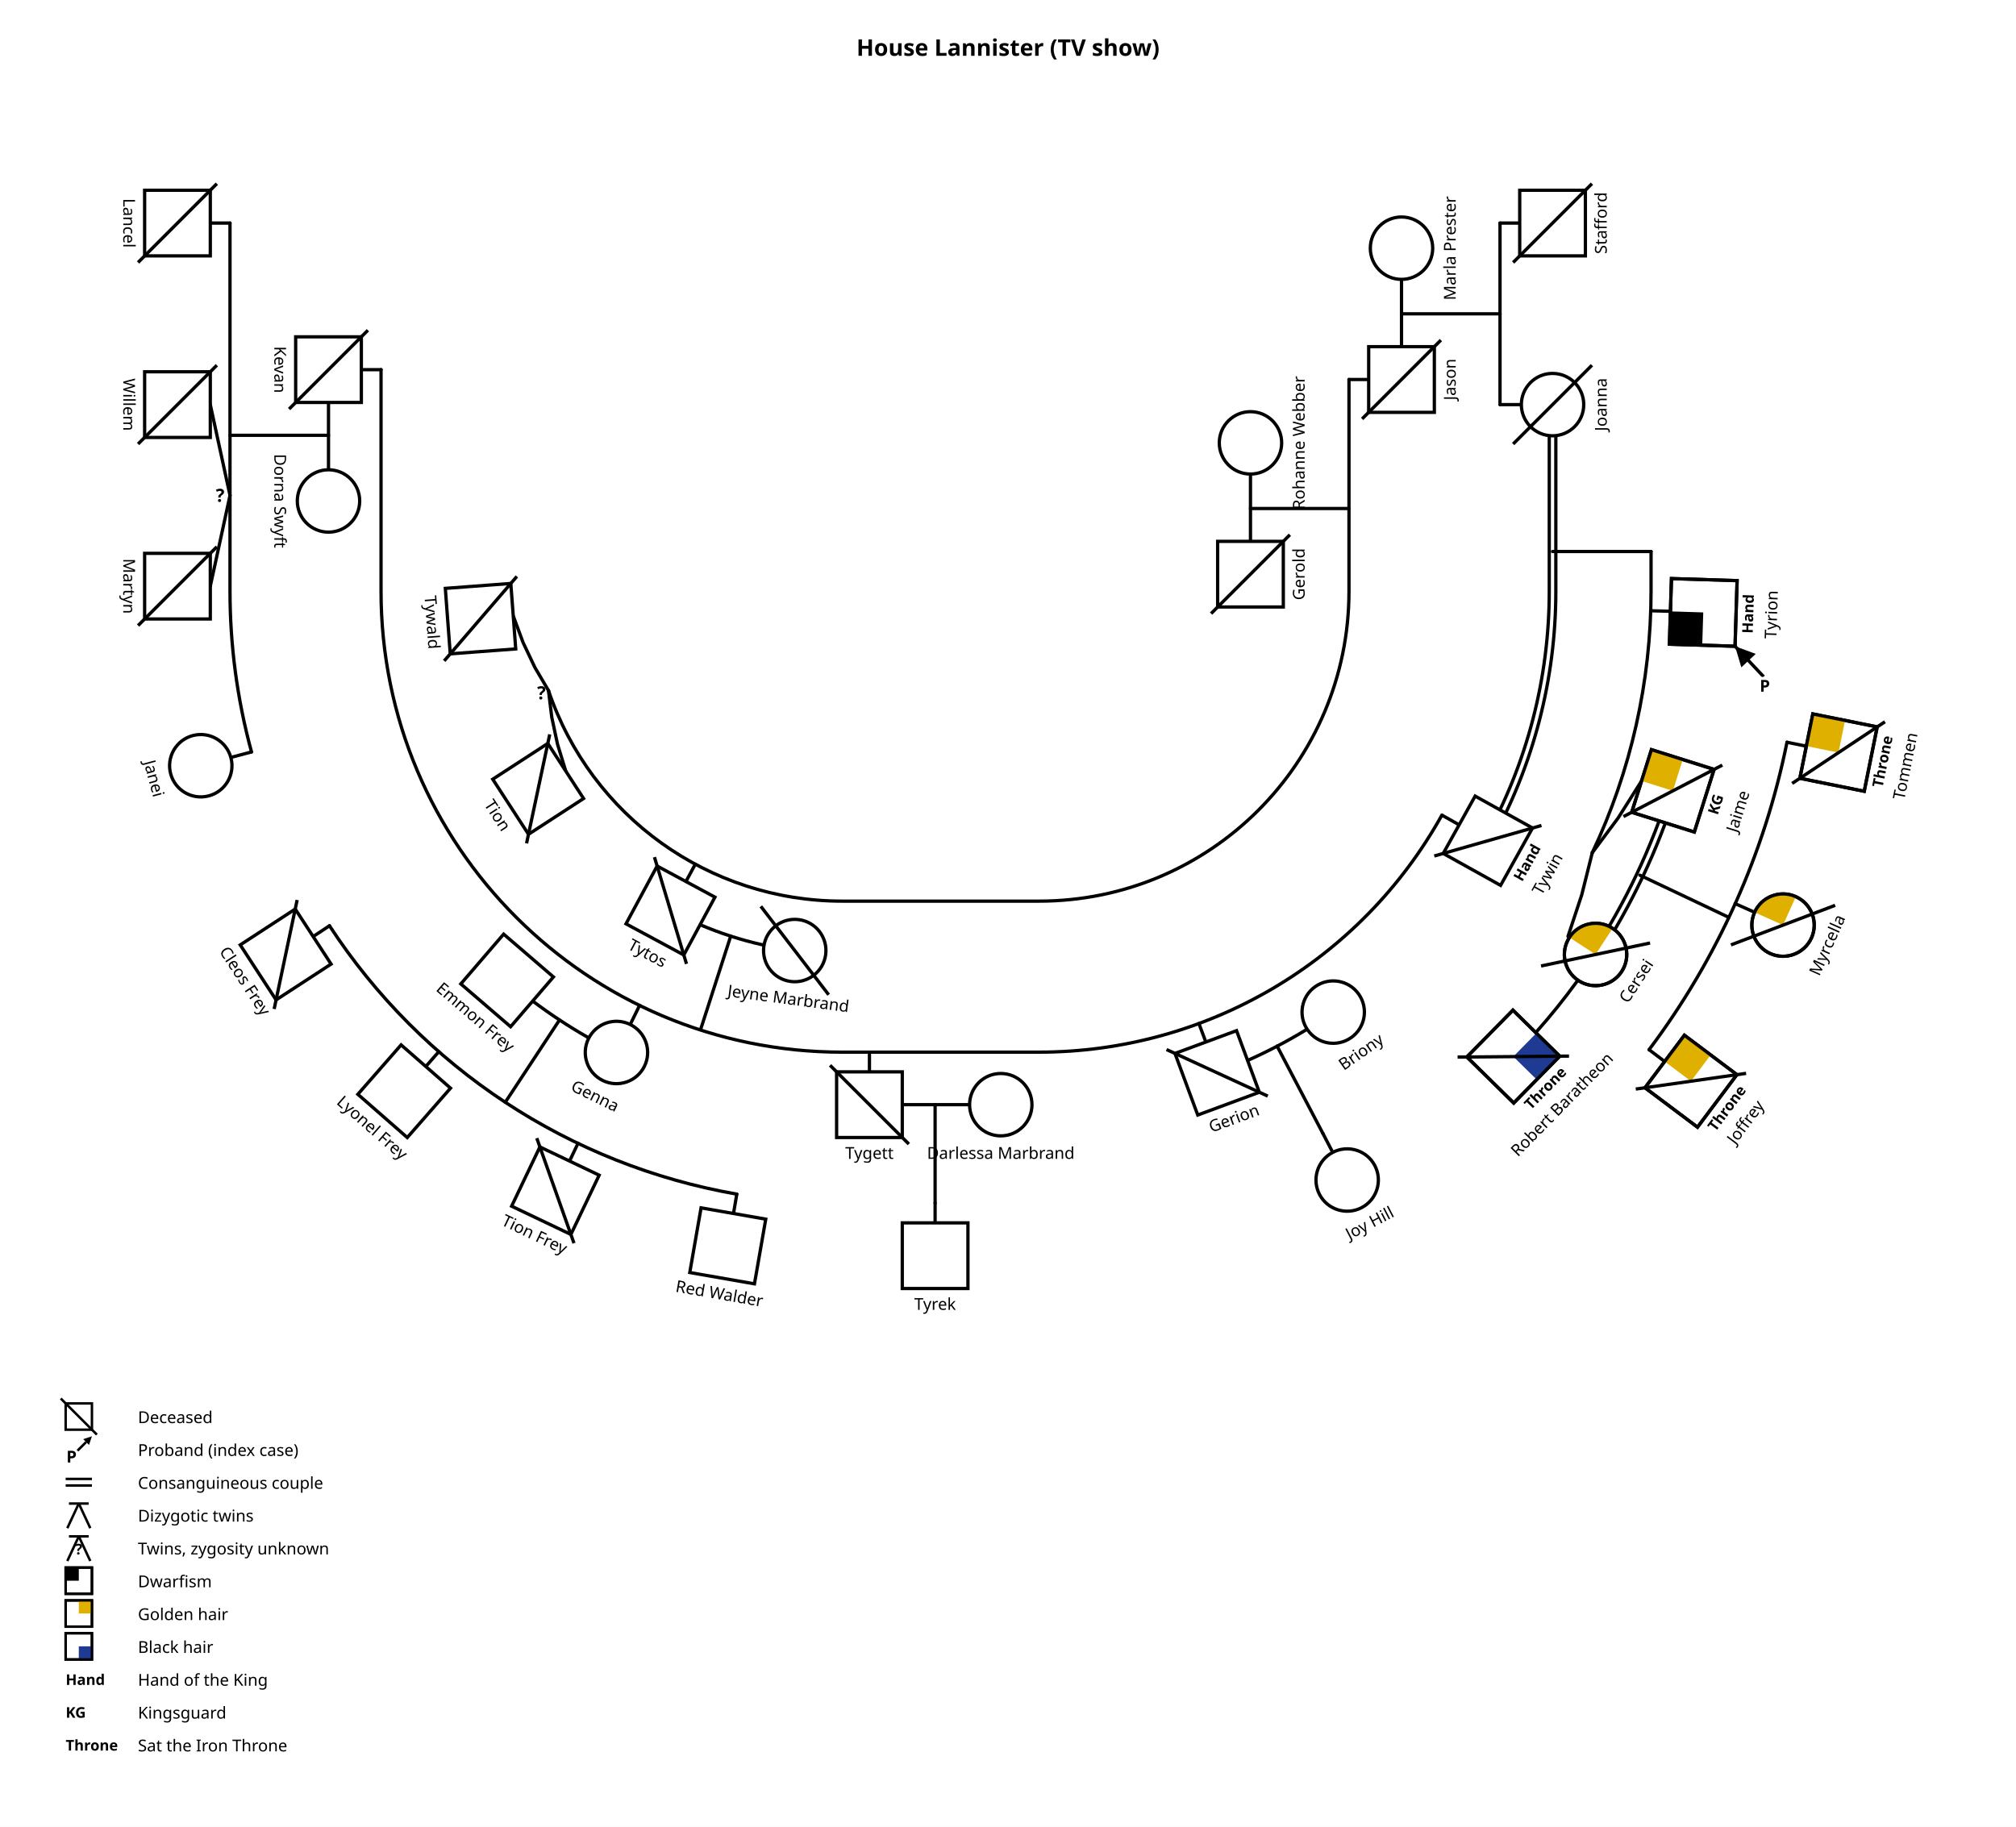
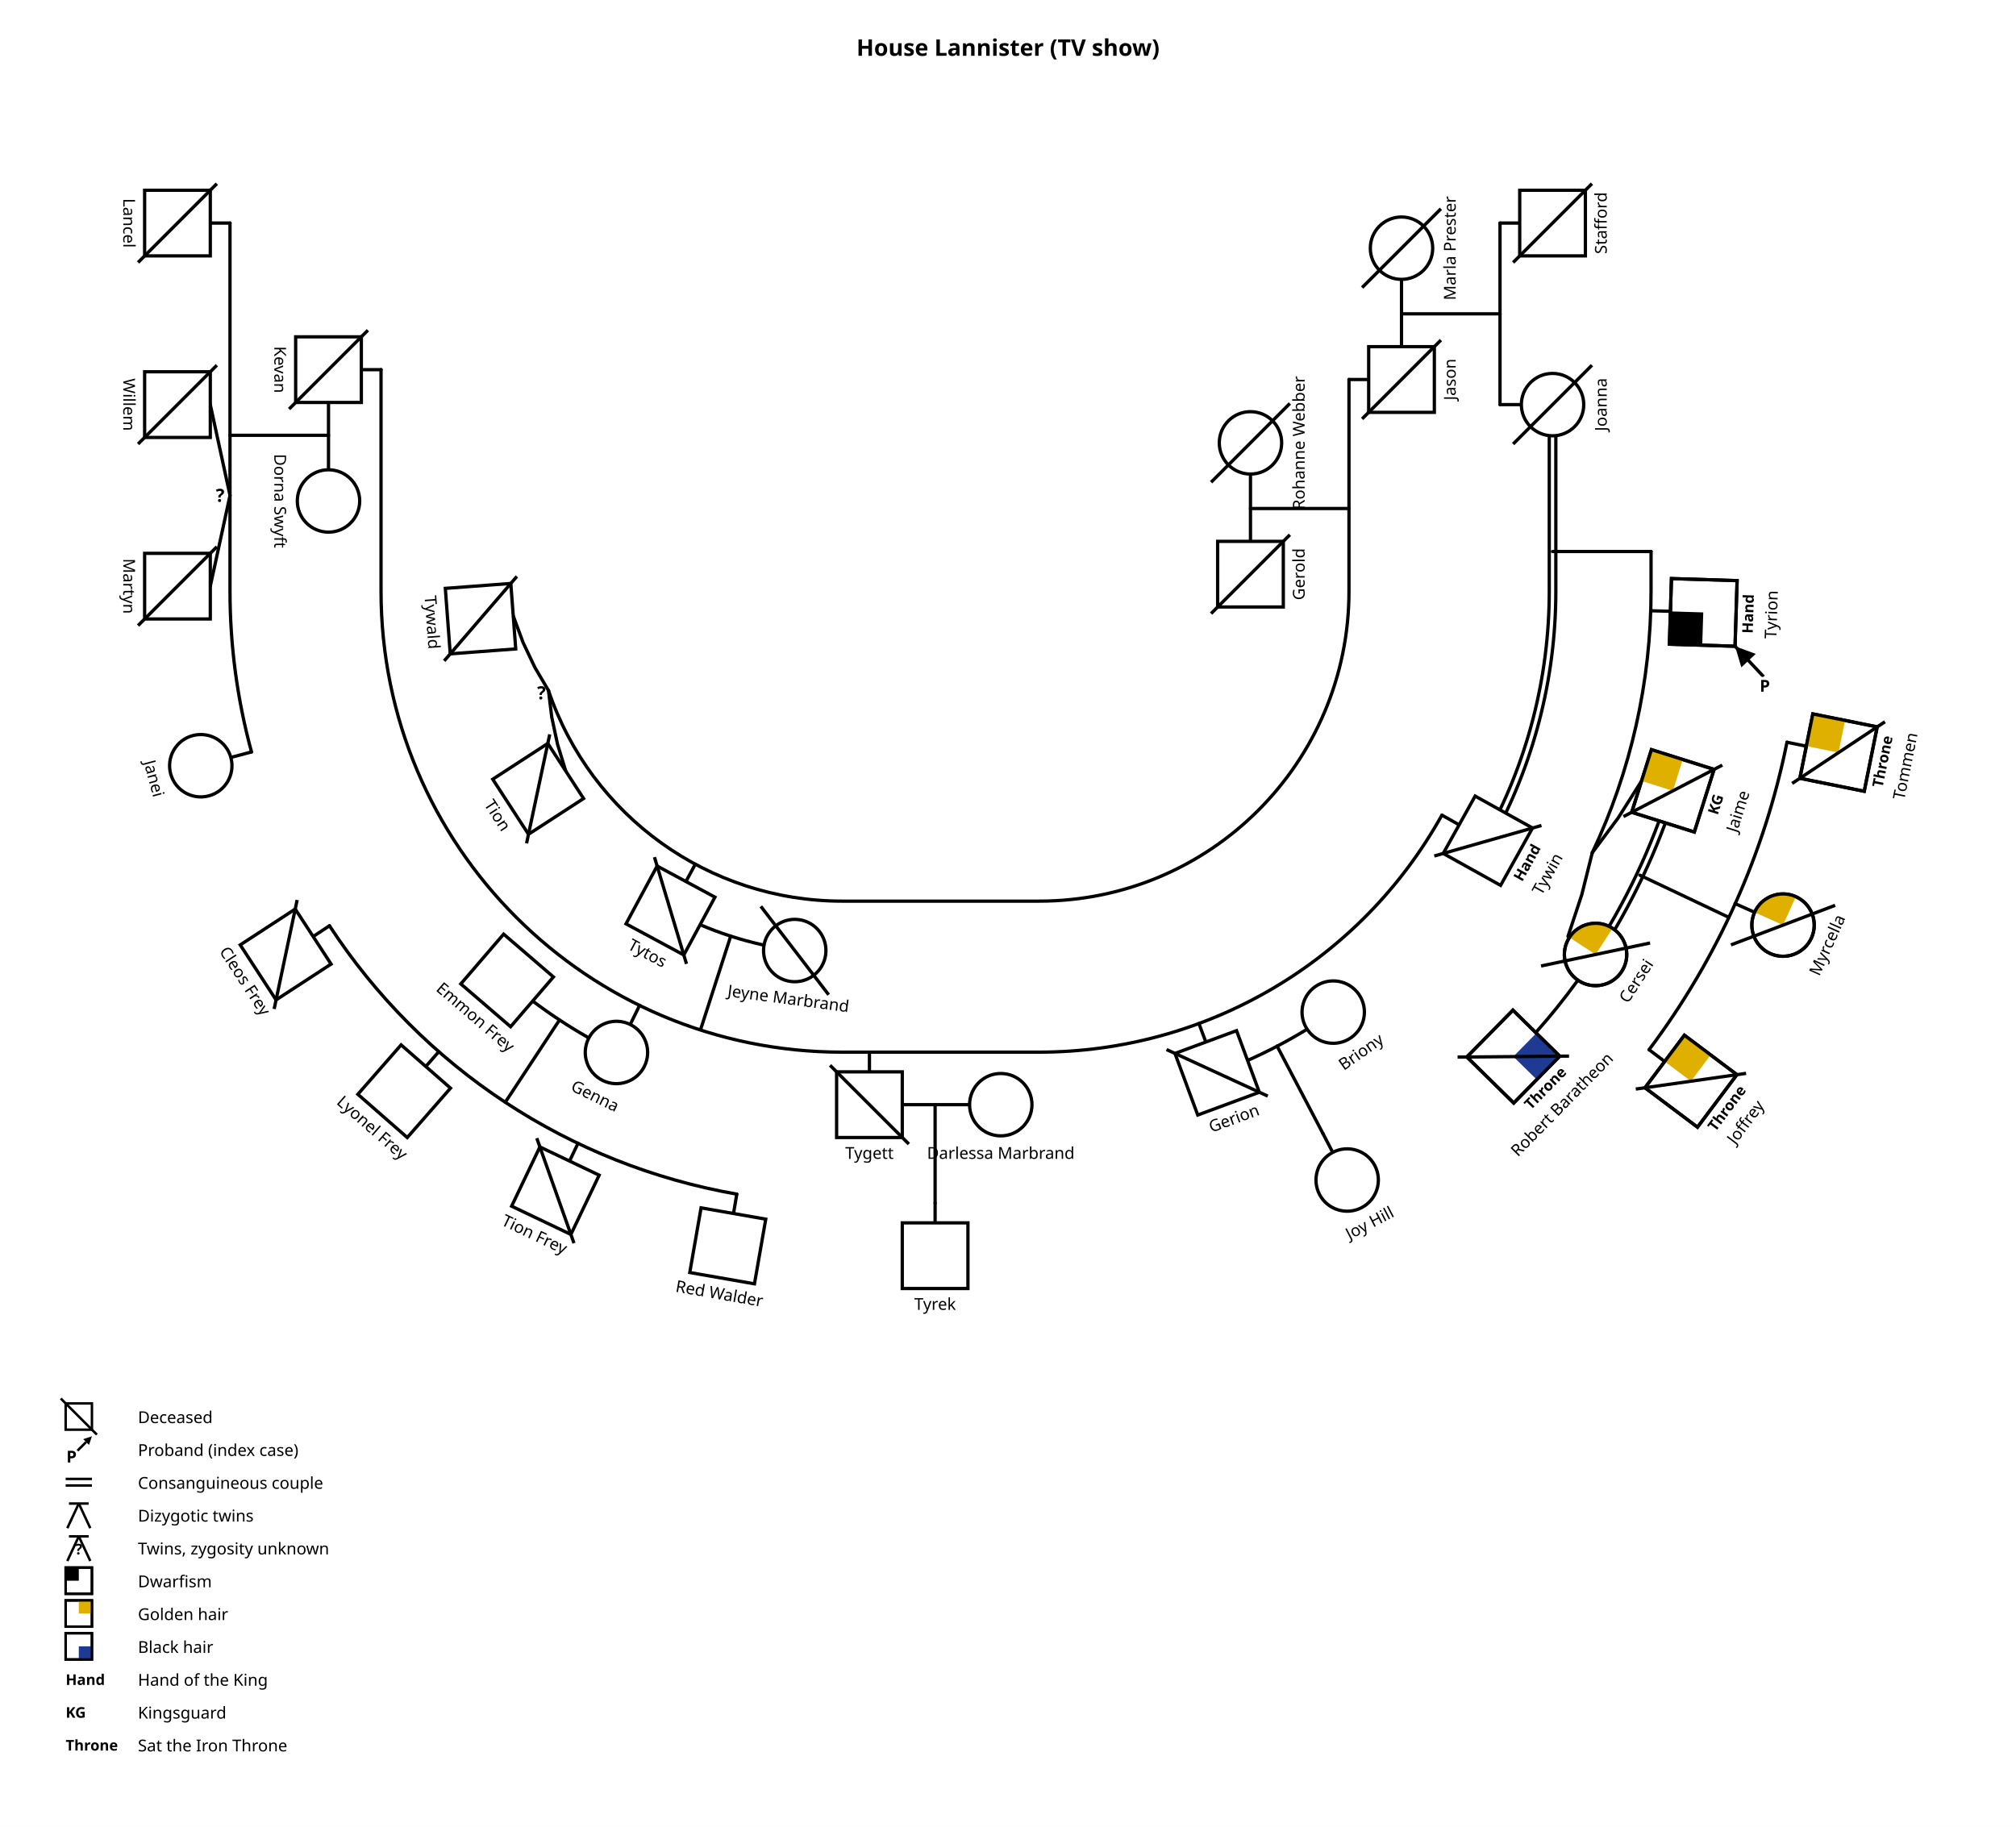
<svg xmlns="http://www.w3.org/2000/svg" width="1228" height="1113" viewBox="0 0 1228 1113">
  <defs>
    <marker id="proband-arrowhead" markerWidth="6" markerHeight="6" refX="6" refY="3" orient="auto">
      <path d="M 0 0 L 6 3 L 0 6 Z" fill="black" />
    </marker>
  </defs>
  <rect width="1228" height="1113" fill="white" />
  <text class="chart-title" x="614" y="34" text-anchor="middle" font-family="sans-serif" font-size="14" font-weight="bold" fill="black">House Lannister (TV show)</text>
  <g transform="translate(572.9 360.2)">
    <path d="M 188.8 -10.4 L 188.8 -90.4" fill="none" stroke="black" stroke-width="2" stroke-linecap="round" />
    <line x1="188.8" y1="-50.4" x2="248.8" y2="-50.4" fill="none" stroke="black" stroke-width="2" stroke-linecap="round" />
    <path d="M -238.8 60.5 A 188.8 188.8 0 0 0 -60 188.8 L 60 188.8 A 188.8 188.8 0 0 0 248.8 0 L 248.8 -129" fill="none" stroke="black" stroke-width="2" stroke-linecap="round" />
    <path d="M -238.8 60.5 L -247.1 46.4 L -254.3 31.2 L -260.2 15.2" fill="none" stroke="black" stroke-width="2" stroke-linecap="round" />
    <path d="M -238.8 60.5 L -236.8 76.8 L -233.3 93.2 L -228.3 109.5" fill="none" stroke="black" stroke-width="2" stroke-linecap="round" />
    <line x1="-149.4" y1="166.3" x2="-155.1" y2="176.9" fill="none" stroke="black" stroke-width="2" stroke-linecap="round" />
    <line x1="248.8" y1="-129" x2="260.8" y2="-129" fill="none" stroke="black" stroke-width="2" stroke-linecap="round" />
    <text x="-243.1" y="65.8" text-anchor="middle" font-family="sans-serif" font-size="11" font-weight="bold" fill="black">?</text>
    <path d="M 280.8 -129 L 280.8 -209" fill="none" stroke="black" stroke-width="2" stroke-linecap="round" />
    <line x1="280.8" y1="-169" x2="340.8" y2="-169" fill="none" stroke="black" stroke-width="2" stroke-linecap="round" />
    <path d="M 340.8 -113.7 L 340.8 -224.3" fill="none" stroke="black" stroke-width="2" stroke-linecap="round" />
    <line x1="340.8" y1="-113.7" x2="352.8" y2="-113.7" fill="none" stroke="black" stroke-width="2" stroke-linecap="round" />
    <line x1="340.8" y1="-224.3" x2="352.8" y2="-224.3" fill="none" stroke="black" stroke-width="2" stroke-linecap="round" />
    <path d="M -164.5 194.5 A 220.8 220.8 0 0 0 -88.8 218.9" fill="none" stroke="black" stroke-width="2" stroke-linecap="round" />
    <line x1="-127.8" y1="210.1" x2="-146.2" y2="267.2" fill="none" stroke="black" stroke-width="2" stroke-linecap="round" />
    <path d="M -340.8 -135 L -340.8 0 A 280.8 280.8 0 0 0 -60 280.8 L 60 280.8 A 280.8 280.8 0 0 0 305.4 136.4" fill="none" stroke="black" stroke-width="2" stroke-linecap="round" />
    <line x1="-340.8" y1="-135" x2="-352.8" y2="-135" fill="none" stroke="black" stroke-width="2" stroke-linecap="round" />
    <line x1="-183.3" y1="252.3" x2="-188.6" y2="263.1" fill="none" stroke="black" stroke-width="2" stroke-linecap="round" />
    <line x1="-43.3" y1="280.8" x2="-43.3" y2="292.8" fill="none" stroke="black" stroke-width="2" stroke-linecap="round" />
    <line x1="157.4" y1="263.4" x2="161.6" y2="274.6" fill="none" stroke="black" stroke-width="2" stroke-linecap="round" />
    <line x1="305.4" y1="136.4" x2="315.9" y2="142.3" fill="none" stroke="black" stroke-width="2" stroke-linecap="round" />
    <path d="M 331.6 151 A 310.8 310.8 0 0 0 370.8 0 L 370.8 -113.7" fill="none" stroke="black" stroke-width="2" stroke-linecap="round" />
    <path d="M 335.1 153 A 314.8 314.8 0 0 0 374.8 0 L 374.8 -113.7" fill="none" stroke="black" stroke-width="2" stroke-linecap="round" />
    <line x1="372.8" y1="-24.2" x2="432.8" y2="-24.2" fill="none" stroke="black" stroke-width="2" stroke-linecap="round" />
    <path d="M 397 159.3 A 372.8 372.8 0 0 0 432.8 0 L 432.8 -24.2" fill="none" stroke="black" stroke-width="2" stroke-linecap="round" />
    <path d="M 397 159.3 L 390.6 184.9 L 382.2 210.3" fill="none" stroke="black" stroke-width="2" stroke-linecap="round" />
    <path d="M 397 159.3 L 412.7 138.2 L 427 115.6" fill="none" stroke="black" stroke-width="2" stroke-linecap="round" />
    <line x1="432.6" y1="11.9" x2="444.6" y2="12.2" fill="none" stroke="black" stroke-width="2" stroke-linecap="round" />
    <path d="M 348.9 283.5 A 404.8 404.8 0 0 0 399 221.3" fill="none" stroke="black" stroke-width="2" stroke-linecap="round" />
    <path d="M 397.3 220.2 A 402.8 402.8 0 0 0 444.2 121" fill="none" stroke="black" stroke-width="2" stroke-linecap="round" />
    <path d="M 400.7 222.3 A 406.8 406.8 0 0 0 448 122.2" fill="none" stroke="black" stroke-width="2" stroke-linecap="round" />
    <line x1="426" y1="173" x2="480.2" y2="198.7" fill="none" stroke="black" stroke-width="2" stroke-linecap="round" />
    <path d="M 431.6 279.3 A 464.8 464.8 0 0 0 515.6 92" fill="none" stroke="black" stroke-width="2" stroke-linecap="round" />
    <line x1="431.6" y1="279.3" x2="441.1" y2="286.5" fill="none" stroke="black" stroke-width="2" stroke-linecap="round" />
    <line x1="484" y1="190.3" x2="495" y2="195.2" fill="none" stroke="black" stroke-width="2" stroke-linecap="round" />
    <line x1="515.6" y1="92" x2="527.4" y2="94.4" fill="none" stroke="black" stroke-width="2" stroke-linecap="round" />
    <path d="M 168.5 293.4 A 312.8 312.8 0 0 0 239.2 256.4" fill="none" stroke="black" stroke-width="2" stroke-linecap="round" />
    <line x1="205" y1="277.1" x2="232.9" y2="330.3" fill="none" stroke="black" stroke-width="2" stroke-linecap="round" />
    <line x1="232.9" y1="330.3" x2="238.4" y2="340.9" fill="none" stroke="black" stroke-width="2" stroke-linecap="round" />
    <path d="M -43.3 312.8 L 36.7 312.8" fill="none" stroke="black" stroke-width="2" stroke-linecap="round" />
    <line x1="-3.3" y1="312.8" x2="-3.3" y2="372.8" fill="none" stroke="black" stroke-width="2" stroke-linecap="round" />
    <line x1="-3.3" y1="372.8" x2="-3.3" y2="384.8" fill="none" stroke="black" stroke-width="2" stroke-linecap="round" />
    <path d="M -264 237.1 A 312.8 312.8 0 0 0 -197.4 281" fill="none" stroke="black" stroke-width="2" stroke-linecap="round" />
    <line x1="-232.1" y1="261.2" x2="-265.1" y2="311.3" fill="none" stroke="black" stroke-width="2" stroke-linecap="round" />
    <path d="M -372.2 203.8 A 372.8 372.8 0 0 0 -124.1 367.3" fill="none" stroke="black" stroke-width="2" stroke-linecap="round" />
    <line x1="-372.2" y1="203.8" x2="-382.2" y2="210.4" fill="none" stroke="black" stroke-width="2" stroke-linecap="round" />
    <line x1="-305.6" y1="280.5" x2="-313.5" y2="289.5" fill="none" stroke="black" stroke-width="2" stroke-linecap="round" />
    <line x1="-220.8" y1="336.3" x2="-226" y2="347.2" fill="none" stroke="black" stroke-width="2" stroke-linecap="round" />
    <line x1="-124.1" y1="367.3" x2="-126.1" y2="379.1" fill="none" stroke="black" stroke-width="2" stroke-linecap="round" />
    <path d="M -372.8 -135 L -372.8 -55" fill="none" stroke="black" stroke-width="2" stroke-linecap="round" />
    <line x1="-372.8" y1="-95" x2="-432.8" y2="-95" fill="none" stroke="black" stroke-width="2" stroke-linecap="round" />
    <path d="M -432.8 -224.3 L -432.8 0 A 372.8 372.8 0 0 0 -419.7 97.9" fill="none" stroke="black" stroke-width="2" stroke-linecap="round" />
    <line x1="-432.8" y1="-224.3" x2="-444.8" y2="-224.3" fill="none" stroke="black" stroke-width="2" stroke-linecap="round" />
    <path d="M -432.8 -58.4 L -435.2 -69.4 L -437.6 -80.5 L -440 -91.5 L -442.4 -102.6 L -444.8 -113.7" fill="none" stroke="black" stroke-width="2" stroke-linecap="round" />
    <path d="M -432.8 -58.4 L -435.2 -47.3 L -437.6 -36.2 L -440 -25.2 L -442.4 -14.1 L -444.8 -3.1" fill="none" stroke="black" stroke-width="2" stroke-linecap="round" />
    <line x1="-419.7" y1="97.9" x2="-431.3" y2="101" fill="none" stroke="black" stroke-width="2" stroke-linecap="round" />
    <text x="-438.8" y="-54.5" text-anchor="middle" font-family="sans-serif" font-size="11" font-weight="bold" fill="black">?</text>
    <g data-id="Gerold" transform="translate(188.8 -10.4) rotate(-90)">
      <text x="0" y="33" text-anchor="middle" font-family="sans-serif" font-size="10" fill="black">Gerold</text>
      <rect x="-20" y="-20" width="40" height="40" stroke="black" stroke-width="2" fill="white" />
      <line x1="-24" y1="-24" x2="24" y2="24" stroke="black" stroke-width="2" />
    </g>
    <g data-id="Rohanne_Webber" transform="translate(188.8 -90.4) rotate(-90)">
      <text x="0" y="33" text-anchor="middle" font-family="sans-serif" font-size="10" fill="black">Rohanne Webber</text>
      <circle cx="0" cy="0" r="19" stroke="black" stroke-width="2" fill="white" />
+       <line x1="-24" y1="-24" x2="24" y2="24" stroke="black" stroke-width="2" />
    </g>
    <g data-id="Jason" transform="translate(280.8 -129) rotate(-90)">
      <text x="0" y="33" text-anchor="middle" font-family="sans-serif" font-size="10" fill="black">Jason</text>
      <rect x="-20" y="-20" width="40" height="40" stroke="black" stroke-width="2" fill="white" />
      <line x1="-24" y1="-24" x2="24" y2="24" stroke="black" stroke-width="2" />
    </g>
    <g data-id="Marla_Prester" transform="translate(280.8 -209) rotate(-90)">
      <text x="0" y="33" text-anchor="middle" font-family="sans-serif" font-size="10" fill="black">Marla Prester</text>
      <circle cx="0" cy="0" r="19" stroke="black" stroke-width="2" fill="white" />
+       <line x1="-24" y1="-24" x2="24" y2="24" stroke="black" stroke-width="2" />
    </g>
    <g data-id="Stafford" transform="translate(372.8 -224.3) rotate(-90)">
      <text x="0" y="33" text-anchor="middle" font-family="sans-serif" font-size="10" fill="black">Stafford</text>
      <rect x="-20" y="-20" width="40" height="40" stroke="black" stroke-width="2" fill="white" />
      <line x1="-24" y1="-24" x2="24" y2="24" stroke="black" stroke-width="2" />
    </g>
    <g data-id="Joanna" transform="translate(372.8 -113.7) rotate(-90)">
      <text x="0" y="33" text-anchor="middle" font-family="sans-serif" font-size="10" fill="black">Joanna</text>
      <circle cx="0" cy="0" r="19" stroke="black" stroke-width="2" fill="white" />
      <line x1="-24" y1="-24" x2="24" y2="24" stroke="black" stroke-width="2" />
    </g>
    <g data-id="Tytos" transform="translate(-164.5 194.5) rotate(28.3)">
      <text x="0" y="33" text-anchor="middle" font-family="sans-serif" font-size="10" fill="black">Tytos</text>
      <rect x="-20" y="-20" width="40" height="40" stroke="black" stroke-width="2" fill="white" />
      <line x1="-24" y1="-24" x2="24" y2="24" stroke="black" stroke-width="2" />
    </g>
    <g data-id="Jeyne_Marbrand" transform="translate(-88.8 218.9) rotate(7.5)">
      <text x="0" y="33" text-anchor="middle" font-family="sans-serif" font-size="10" fill="black">Jeyne Marbrand</text>
      <circle cx="0" cy="0" r="19" stroke="black" stroke-width="2" fill="white" />
      <line x1="-24" y1="-24" x2="24" y2="24" stroke="black" stroke-width="2" />
    </g>
    <g data-id="Tywin" transform="translate(333.4 152) rotate(-60.9)">
      <text x="0" y="45" text-anchor="middle" font-family="sans-serif" font-size="10" fill="black">Tywin</text>
      <rect x="-20" y="-20" width="40" height="40" stroke="black" stroke-width="2" fill="white" />
      <text x="0" y="30.5" text-anchor="middle" font-family="sans-serif" font-size="9" font-weight="bold" fill="#000000">Hand</text>
      <line x1="-24" y1="-24" x2="24" y2="24" stroke="black" stroke-width="2" />
    </g>
    <g data-id="Tyrion" transform="translate(464.6 12.9) rotate(-88.2)">
      <text x="0" y="45" text-anchor="middle" font-family="sans-serif" font-size="10" fill="black">Tyrion</text>
      <clipPath id="symbol-clip-9">
        <rect x="-20" y="-20" width="40" height="40" />
      </clipPath>
      <rect x="-20" y="-20" width="40" height="40" stroke="black" stroke-width="2" fill="white" />
      <path d="M 0 0 L -40 0 A 40 40 0 0 1 0 -40 Z" fill="#000000" clip-path="url(#symbol-clip-9)" />
      <rect x="-20" y="-20" width="40" height="40" stroke="black" stroke-width="2" fill="none" />
      <text x="0" y="30.5" text-anchor="middle" font-family="sans-serif" font-size="9" font-weight="bold" fill="#000000">Hand</text>
      <line x1="-38" y1="38" x2="-20" y2="20" stroke="black" stroke-width="2" marker-end="url(#proband-arrowhead)" />
      <rect x="-50" y="38" width="8.5" height="10" fill="white" transform="rotate(88.18 -42 42)" />
      <text class="proband-letter" x="-42" y="47" transform="rotate(88.18 -42 42)" text-anchor="end" font-family="sans-serif" font-size="10" font-weight="bold" fill="black">P</text>
    </g>
    <g data-id="Jaime" transform="translate(446.1 121.6) rotate(-72.5)">
      <text x="0" y="45" text-anchor="middle" font-family="sans-serif" font-size="10" fill="black">Jaime</text>
      <clipPath id="symbol-clip-10">
        <rect x="-20" y="-20" width="40" height="40" />
      </clipPath>
      <rect x="-20" y="-20" width="40" height="40" stroke="black" stroke-width="2" fill="white" />
      <path d="M 0 0 L 0 -40 A 40 40 0 0 1 40 0 Z" fill="#e0b000" clip-path="url(#symbol-clip-10)" />
      <rect x="-20" y="-20" width="40" height="40" stroke="black" stroke-width="2" fill="none" />
      <text x="0" y="30.5" text-anchor="middle" font-family="sans-serif" font-size="9" font-weight="bold" fill="#000000">KG</text>
      <line x1="-24" y1="-24" x2="24" y2="24" stroke="black" stroke-width="2" />
    </g>
    <g data-id="Robert" transform="translate(348.9 283.5) rotate(-45.5)">
      <text x="0" y="45" text-anchor="middle" font-family="sans-serif" font-size="10" fill="black">Robert Baratheon</text>
      <clipPath id="symbol-clip-11">
        <rect x="-20" y="-20" width="40" height="40" />
      </clipPath>
      <rect x="-20" y="-20" width="40" height="40" stroke="black" stroke-width="2" fill="white" />
      <path d="M 0 0 L 40 0 A 40 40 0 0 1 0 40 Z" fill="#1f3a93" clip-path="url(#symbol-clip-11)" />
      <rect x="-20" y="-20" width="40" height="40" stroke="black" stroke-width="2" fill="none" />
      <text x="0" y="30.5" text-anchor="middle" font-family="sans-serif" font-size="9" font-weight="bold" fill="#000000">Throne</text>
      <line x1="-24" y1="-24" x2="24" y2="24" stroke="black" stroke-width="2" />
    </g>
    <g data-id="Cersei" transform="translate(399 221.3) rotate(-56.9)">
      <text x="0" y="33" text-anchor="middle" font-family="sans-serif" font-size="10" fill="black">Cersei</text>
      <clipPath id="symbol-clip-12">
        <circle cx="0" cy="0" r="19" />
      </clipPath>
      <circle cx="0" cy="0" r="19" stroke="black" stroke-width="2" fill="white" />
      <path d="M 0 0 L 0 -40 A 40 40 0 0 1 40 0 Z" fill="#e0b000" clip-path="url(#symbol-clip-12)" />
      <circle cx="0" cy="0" r="19" stroke="black" stroke-width="2" fill="none" />
      <line x1="-24" y1="-24" x2="24" y2="24" stroke="black" stroke-width="2" />
    </g>
    <g data-id="Tommen" transform="translate(547 98.3) rotate(-78.6)">
      <text x="0" y="45" text-anchor="middle" font-family="sans-serif" font-size="10" fill="black">Tommen</text>
      <clipPath id="symbol-clip-13">
        <rect x="-20" y="-20" width="40" height="40" />
      </clipPath>
      <rect x="-20" y="-20" width="40" height="40" stroke="black" stroke-width="2" fill="white" />
      <path d="M 0 0 L 0 -40 A 40 40 0 0 1 40 0 Z" fill="#e0b000" clip-path="url(#symbol-clip-13)" />
      <rect x="-20" y="-20" width="40" height="40" stroke="black" stroke-width="2" fill="none" />
      <text x="0" y="30.5" text-anchor="middle" font-family="sans-serif" font-size="9" font-weight="bold" fill="#000000">Throne</text>
      <line x1="-24" y1="-24" x2="24" y2="24" stroke="black" stroke-width="2" />
    </g>
    <g data-id="Myrcella" transform="translate(513.2 203.4) rotate(-65.8)">
      <text x="0" y="33" text-anchor="middle" font-family="sans-serif" font-size="10" fill="black">Myrcella</text>
      <clipPath id="symbol-clip-14">
        <circle cx="0" cy="0" r="19" />
      </clipPath>
      <circle cx="0" cy="0" r="19" stroke="black" stroke-width="2" fill="white" />
      <path d="M 0 0 L 0 -40 A 40 40 0 0 1 40 0 Z" fill="#e0b000" clip-path="url(#symbol-clip-14)" />
      <circle cx="0" cy="0" r="19" stroke="black" stroke-width="2" fill="none" />
      <line x1="-24" y1="-24" x2="24" y2="24" stroke="black" stroke-width="2" />
    </g>
    <g data-id="Joffrey" transform="translate(457.1 298.5) rotate(-53.1)">
      <text x="0" y="45" text-anchor="middle" font-family="sans-serif" font-size="10" fill="black">Joffrey</text>
      <clipPath id="symbol-clip-15">
        <rect x="-20" y="-20" width="40" height="40" />
      </clipPath>
      <rect x="-20" y="-20" width="40" height="40" stroke="black" stroke-width="2" fill="white" />
      <path d="M 0 0 L 0 -40 A 40 40 0 0 1 40 0 Z" fill="#e0b000" clip-path="url(#symbol-clip-15)" />
      <rect x="-20" y="-20" width="40" height="40" stroke="black" stroke-width="2" fill="none" />
      <text x="0" y="30.5" text-anchor="middle" font-family="sans-serif" font-size="9" font-weight="bold" fill="#000000">Throne</text>
      <line x1="-24" y1="-24" x2="24" y2="24" stroke="black" stroke-width="2" />
    </g>
    <g data-id="Gerion" transform="translate(168.5 293.4) rotate(-20.3)">
      <text x="0" y="33" text-anchor="middle" font-family="sans-serif" font-size="10" fill="black">Gerion</text>
      <rect x="-20" y="-20" width="40" height="40" stroke="black" stroke-width="2" fill="white" />
      <line x1="-24" y1="-24" x2="24" y2="24" stroke="black" stroke-width="2" />
    </g>
    <g data-id="Briony" transform="translate(239.2 256.4) rotate(-35)">
      <text x="0" y="33" text-anchor="middle" font-family="sans-serif" font-size="10" fill="black">Briony</text>
      <circle cx="0" cy="0" r="19" stroke="black" stroke-width="2" fill="white" />
    </g>
    <g data-id="Joy_Hill" transform="translate(247.7 358.7) rotate(-27.6)">
      <text x="0" y="33" text-anchor="middle" font-family="sans-serif" font-size="10" fill="black">Joy Hill</text>
      <circle cx="0" cy="0" r="19" stroke="black" stroke-width="2" fill="white" />
    </g>
    <g data-id="Tygett" transform="translate(-43.3 312.8) rotate(0)">
      <text x="0" y="33" text-anchor="middle" font-family="sans-serif" font-size="10" fill="black">Tygett</text>
      <rect x="-20" y="-20" width="40" height="40" stroke="black" stroke-width="2" fill="white" />
      <line x1="-24" y1="-24" x2="24" y2="24" stroke="black" stroke-width="2" />
    </g>
    <g data-id="Darlessa_Marbrand" transform="translate(36.7 312.8) rotate(0)">
      <text x="0" y="33" text-anchor="middle" font-family="sans-serif" font-size="10" fill="black">Darlessa Marbrand</text>
      <circle cx="0" cy="0" r="19" stroke="black" stroke-width="2" fill="white" />
    </g>
    <g data-id="Tyrek" transform="translate(-3.3 404.8) rotate(0)">
      <text x="0" y="33" text-anchor="middle" font-family="sans-serif" font-size="10" fill="black">Tyrek</text>
      <rect x="-20" y="-20" width="40" height="40" stroke="black" stroke-width="2" fill="white" />
    </g>
    <g data-id="Emmon_Frey" transform="translate(-264 237.1) rotate(40.7)">
      <text x="0" y="33" text-anchor="middle" font-family="sans-serif" font-size="10" fill="black">Emmon Frey</text>
      <rect x="-20" y="-20" width="40" height="40" stroke="black" stroke-width="2" fill="white" />
    </g>
    <g data-id="Genna" transform="translate(-197.4 281) rotate(26.1)">
      <text x="0" y="33" text-anchor="middle" font-family="sans-serif" font-size="10" fill="black">Genna</text>
      <circle cx="0" cy="0" r="19" stroke="black" stroke-width="2" fill="white" />
    </g>
    <g data-id="Walder_Frey" transform="translate(-129.6 398.8) rotate(9.9)">
      <text x="0" y="33" text-anchor="middle" font-family="sans-serif" font-size="10" fill="black">Red Walder</text>
      <rect x="-20" y="-20" width="40" height="40" stroke="black" stroke-width="2" fill="white" />
    </g>
    <g data-id="Tion_Frey" transform="translate(-234.6 365.2) rotate(25.5)">
      <text x="0" y="33" text-anchor="middle" font-family="sans-serif" font-size="10" fill="black">Tion Frey</text>
      <rect x="-20" y="-20" width="40" height="40" stroke="black" stroke-width="2" fill="white" />
      <line x1="-24" y1="-24" x2="24" y2="24" stroke="black" stroke-width="2" />
    </g>
    <g data-id="Lyonel_Frey" transform="translate(-326.7 304.6) rotate(41.2)">
      <text x="0" y="33" text-anchor="middle" font-family="sans-serif" font-size="10" fill="black">Lyonel Frey</text>
      <rect x="-20" y="-20" width="40" height="40" stroke="black" stroke-width="2" fill="white" />
    </g>
    <g data-id="Cleos_Frey" transform="translate(-398.9 221.3) rotate(56.9)">
      <text x="0" y="33" text-anchor="middle" font-family="sans-serif" font-size="10" fill="black">Cleos Frey</text>
      <rect x="-20" y="-20" width="40" height="40" stroke="black" stroke-width="2" fill="white" />
      <line x1="-24" y1="-24" x2="24" y2="24" stroke="black" stroke-width="2" />
    </g>
    <g data-id="Kevan" transform="translate(-372.8 -135) rotate(90)">
      <text x="0" y="33" text-anchor="middle" font-family="sans-serif" font-size="10" fill="black">Kevan</text>
      <rect x="-20" y="-20" width="40" height="40" stroke="black" stroke-width="2" fill="white" />
      <line x1="-24" y1="-24" x2="24" y2="24" stroke="black" stroke-width="2" />
    </g>
    <g data-id="Dorna_Swyft" transform="translate(-372.8 -55) rotate(90)">
      <text x="0" y="33" text-anchor="middle" font-family="sans-serif" font-size="10" fill="black">Dorna Swyft</text>
      <circle cx="0" cy="0" r="19" stroke="black" stroke-width="2" fill="white" />
    </g>
    <g data-id="Janei" transform="translate(-450.6 106.3) rotate(74.8)">
      <text x="0" y="33" text-anchor="middle" font-family="sans-serif" font-size="10" fill="black">Janei</text>
      <circle cx="0" cy="0" r="19" stroke="black" stroke-width="2" fill="white" />
    </g>
    <g data-id="Martyn" transform="translate(-464.8 -3.1) rotate(90)">
      <text x="0" y="33" text-anchor="middle" font-family="sans-serif" font-size="10" fill="black">Martyn</text>
      <rect x="-20" y="-20" width="40" height="40" stroke="black" stroke-width="2" fill="white" />
      <line x1="-24" y1="-24" x2="24" y2="24" stroke="black" stroke-width="2" />
    </g>
    <g data-id="Willem" transform="translate(-464.8 -113.7) rotate(90)">
      <text x="0" y="33" text-anchor="middle" font-family="sans-serif" font-size="10" fill="black">Willem</text>
      <rect x="-20" y="-20" width="40" height="40" stroke="black" stroke-width="2" fill="white" />
      <line x1="-24" y1="-24" x2="24" y2="24" stroke="black" stroke-width="2" />
    </g>
    <g data-id="Lancel" transform="translate(-464.8 -224.3) rotate(90)">
      <text x="0" y="33" text-anchor="middle" font-family="sans-serif" font-size="10" fill="black">Lancel</text>
      <rect x="-20" y="-20" width="40" height="40" stroke="black" stroke-width="2" fill="white" />
      <line x1="-24" y1="-24" x2="24" y2="24" stroke="black" stroke-width="2" />
    </g>
    <g data-id="Tion" transform="translate(-245.1 120.4) rotate(57)">
      <text x="0" y="33" text-anchor="middle" font-family="sans-serif" font-size="10" fill="black">Tion</text>
      <rect x="-20" y="-20" width="40" height="40" stroke="black" stroke-width="2" fill="white" />
      <line x1="-24" y1="-24" x2="24" y2="24" stroke="black" stroke-width="2" />
    </g>
    <g data-id="Tywald" transform="translate(-280.2 16.7) rotate(85.7)">
      <text x="0" y="33" text-anchor="middle" font-family="sans-serif" font-size="10" fill="black">Tywald</text>
      <rect x="-20" y="-20" width="40" height="40" stroke="black" stroke-width="2" fill="white" />
      <line x1="-24" y1="-24" x2="24" y2="24" stroke="black" stroke-width="2" />
    </g>
    <g class="consanguinity-labels">
</g>
  </g>
  <g class="pedigree-key" transform="translate(0 853)">
    <rect x="40" y="2" width="16" height="16" fill="white" stroke="black" stroke-width="1.5" />
    <line x1="37" y1="-1" x2="59" y2="21" stroke="black" stroke-width="1.5" />
    <text x="84" y="14" font-family="sans-serif" font-size="10" fill="black">Deceased</text>
    <line x1="47.2" y1="30.8" x2="52.46" y2="25.54" stroke="black" stroke-width="1.5" />
    <polygon points="56,22 54.23,27.3 50.7,23.77" fill="black" />
    <text x="46.7" y="38" text-anchor="end" font-family="sans-serif" font-size="10" font-weight="bold" fill="black">P</text>
    <text x="84" y="34" font-family="sans-serif" font-size="10" fill="black">Proband (index case)</text>
    <line x1="40" y1="48" x2="56" y2="48" stroke="black" stroke-width="1.5" />
    <line x1="40" y1="52" x2="56" y2="52" stroke="black" stroke-width="1.5" />
    <text x="84" y="54" font-family="sans-serif" font-size="10" fill="black">Consanguineous couple</text>
    <line x1="42" y1="63" x2="54" y2="63" stroke="black" stroke-width="1.5" />
    <line x1="48" y1="63" x2="41" y2="78" stroke="black" stroke-width="1.5" />
    <line x1="48" y1="63" x2="55" y2="78" stroke="black" stroke-width="1.5" />
    <text x="84" y="74" font-family="sans-serif" font-size="10" fill="black">Dizygotic twins</text>
    <line x1="42" y1="83" x2="54" y2="83" stroke="black" stroke-width="1.5" />
    <line x1="48" y1="83" x2="41" y2="98" stroke="black" stroke-width="1.5" />
    <line x1="48" y1="83" x2="55" y2="98" stroke="black" stroke-width="1.5" />
    <text x="48" y="94" text-anchor="middle" font-family="sans-serif" font-size="9" font-weight="bold" fill="black">?</text>
    <text x="84" y="94" font-family="sans-serif" font-size="10" fill="black">Twins, zygosity unknown</text>
    <clipPath id="legend-clip-dwarfism">
      <rect x="40" y="102" width="16" height="16" />
    </clipPath>
    <rect x="40" y="102" width="16" height="16" fill="white" stroke="black" stroke-width="1.5" />
    <path d="M 48 110 L 32 110 A 16 16 0 0 1 48 94 Z" fill="#000000" clip-path="url(#legend-clip-dwarfism)" />
    <rect x="40" y="102" width="16" height="16" fill="none" stroke="black" stroke-width="1.5" />
    <text x="84" y="114" font-family="sans-serif" font-size="10" fill="black">Dwarfism</text>
    <clipPath id="legend-clip-golden">
      <rect x="40" y="122" width="16" height="16" />
    </clipPath>
    <rect x="40" y="122" width="16" height="16" fill="white" stroke="black" stroke-width="1.5" />
    <path d="M 48 130 L 48 114 A 16 16 0 0 1 64 130 Z" fill="#e0b000" clip-path="url(#legend-clip-golden)" />
    <rect x="40" y="122" width="16" height="16" fill="none" stroke="black" stroke-width="1.5" />
    <text x="84" y="134" font-family="sans-serif" font-size="10" fill="black">Golden hair</text>
    <clipPath id="legend-clip-black_hair">
      <rect x="40" y="142" width="16" height="16" />
    </clipPath>
    <rect x="40" y="142" width="16" height="16" fill="white" stroke="black" stroke-width="1.5" />
    <path d="M 48 150 L 64 150 A 16 16 0 0 1 48 166 Z" fill="#1f3a93" clip-path="url(#legend-clip-black_hair)" />
    <rect x="40" y="142" width="16" height="16" fill="none" stroke="black" stroke-width="1.5" />
    <text x="84" y="154" font-family="sans-serif" font-size="10" fill="black">Black hair</text>
    <text x="40" y="173.5" font-family="sans-serif" font-size="9" font-weight="bold" fill="#000000">Hand</text>
    <text x="84" y="174" font-family="sans-serif" font-size="10" fill="black">Hand of the King</text>
    <text x="40" y="193.5" font-family="sans-serif" font-size="9" font-weight="bold" fill="#000000">KG</text>
    <text x="84" y="194" font-family="sans-serif" font-size="10" fill="black">Kingsguard</text>
    <text x="40" y="213.5" font-family="sans-serif" font-size="9" font-weight="bold" fill="#000000">Throne</text>
    <text x="84" y="214" font-family="sans-serif" font-size="10" fill="black">Sat the Iron Throne</text>
  </g>
</svg>
